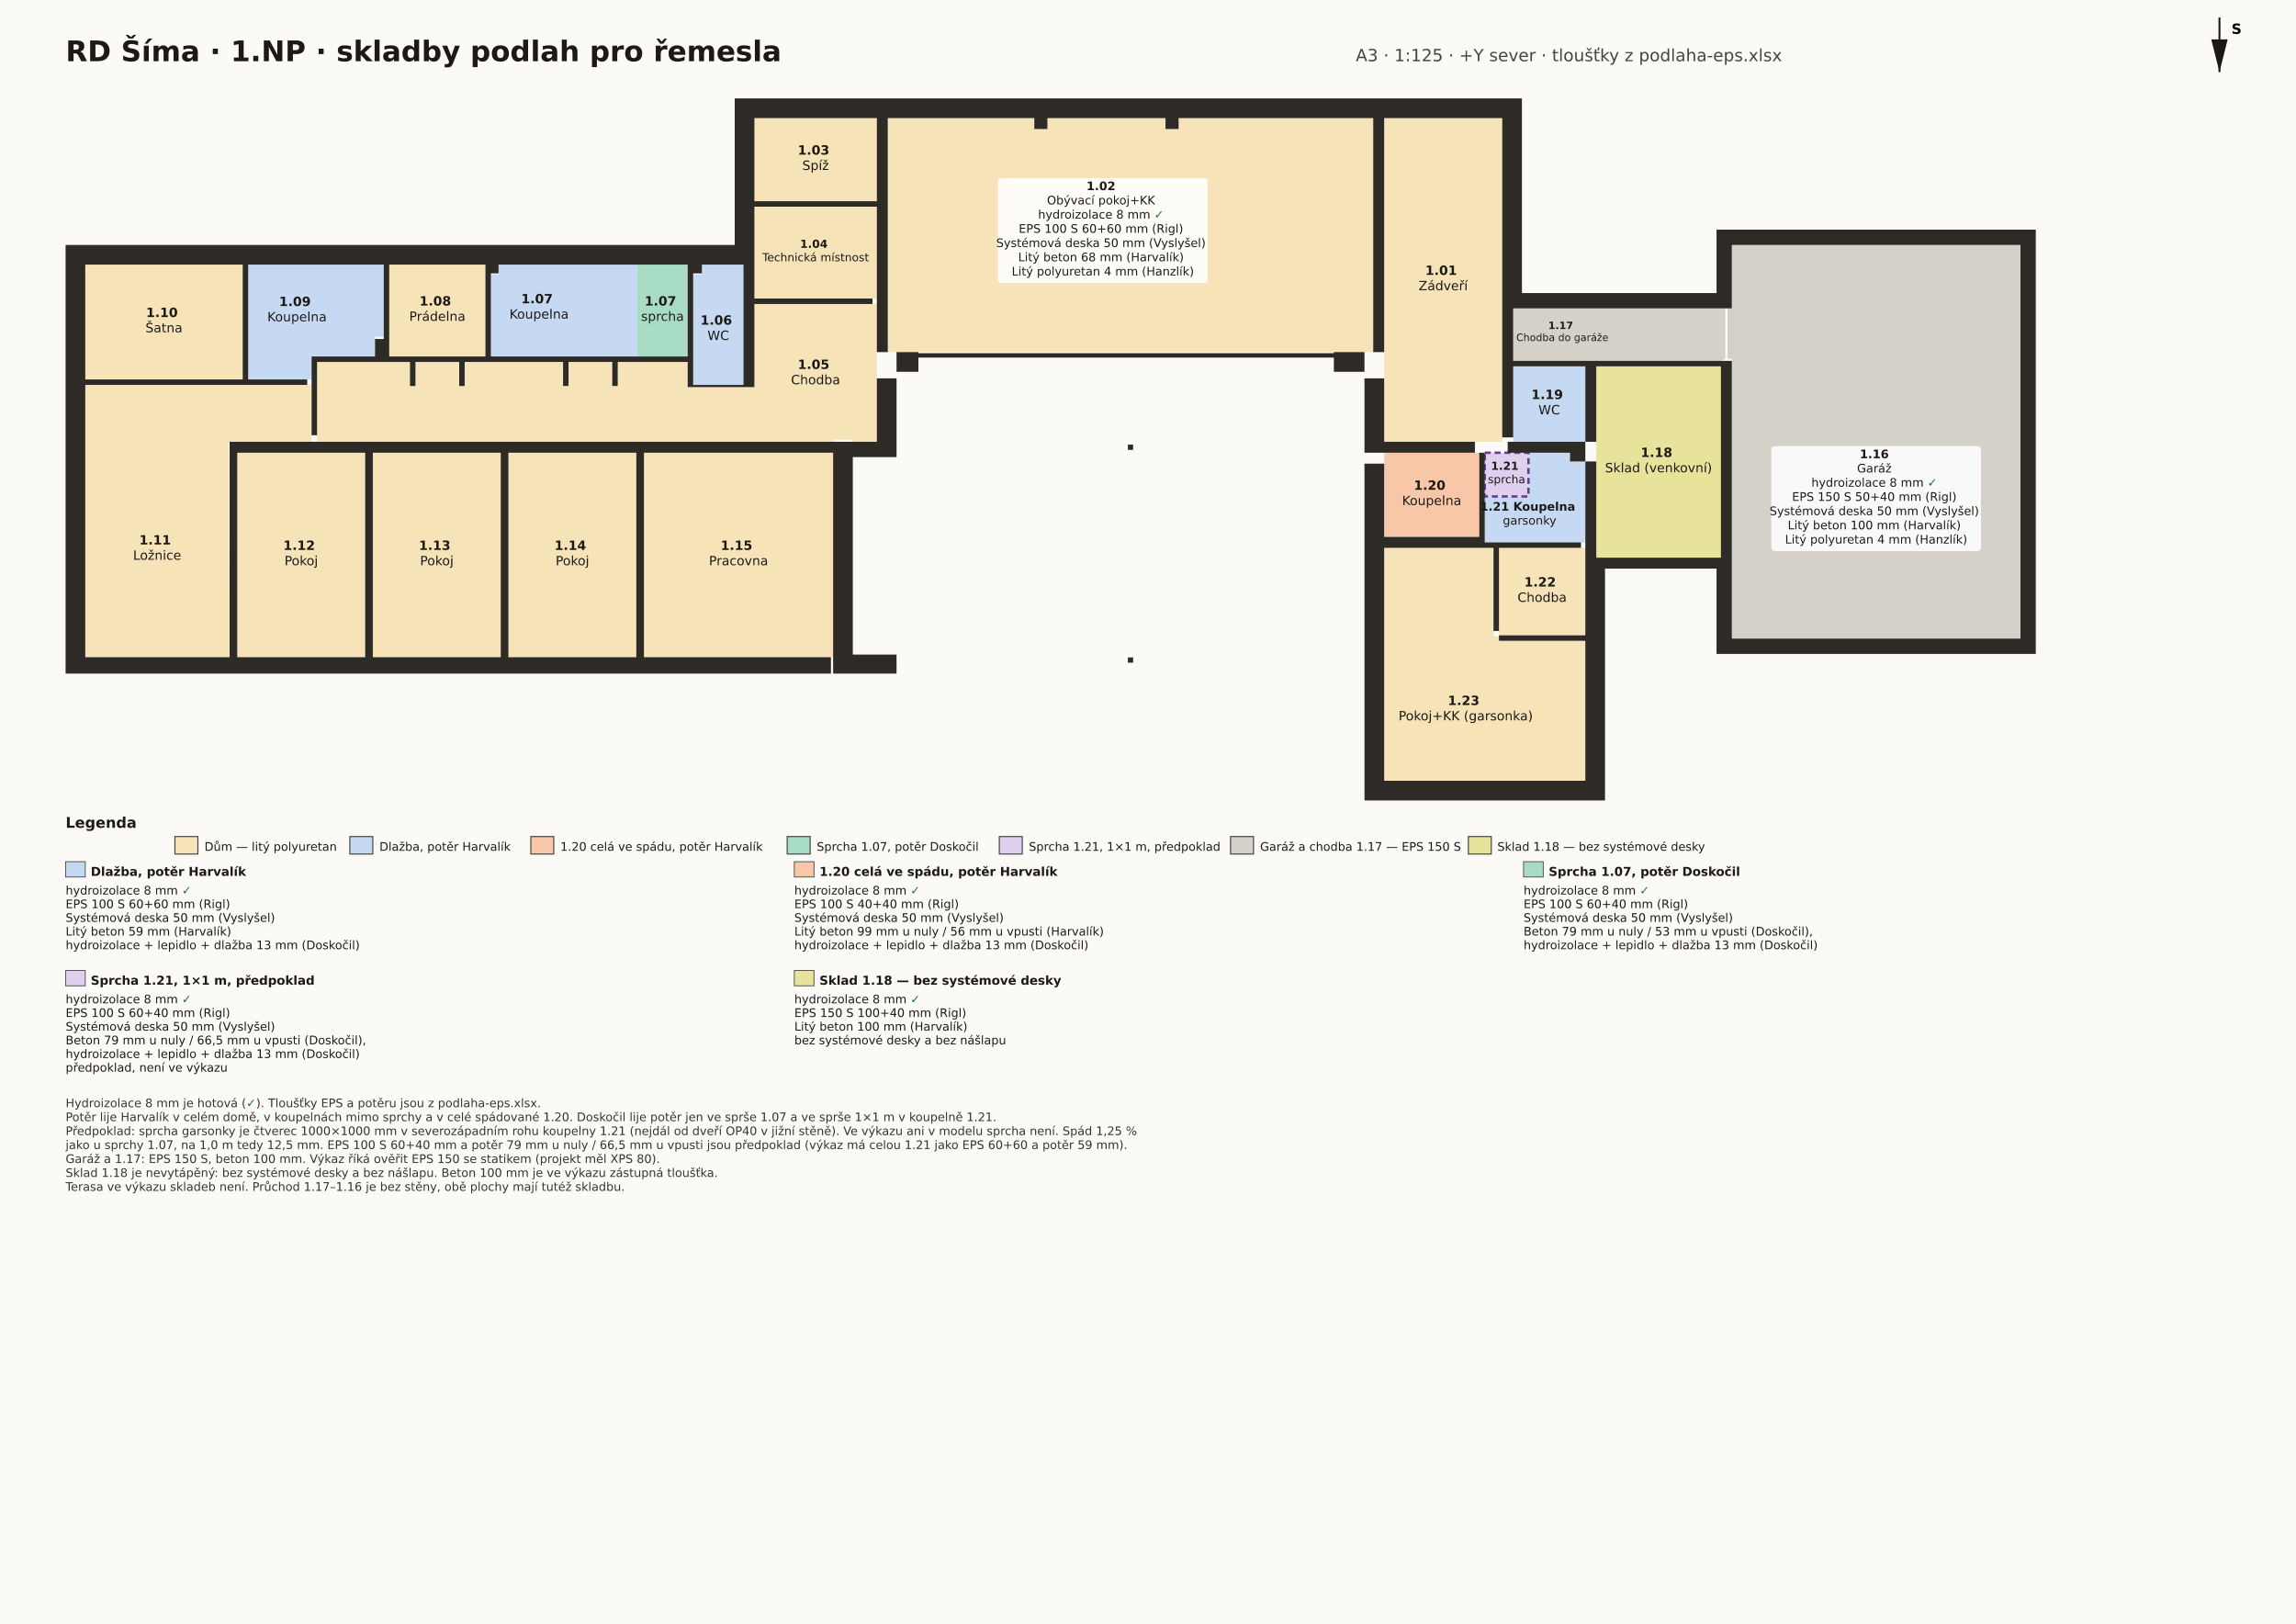
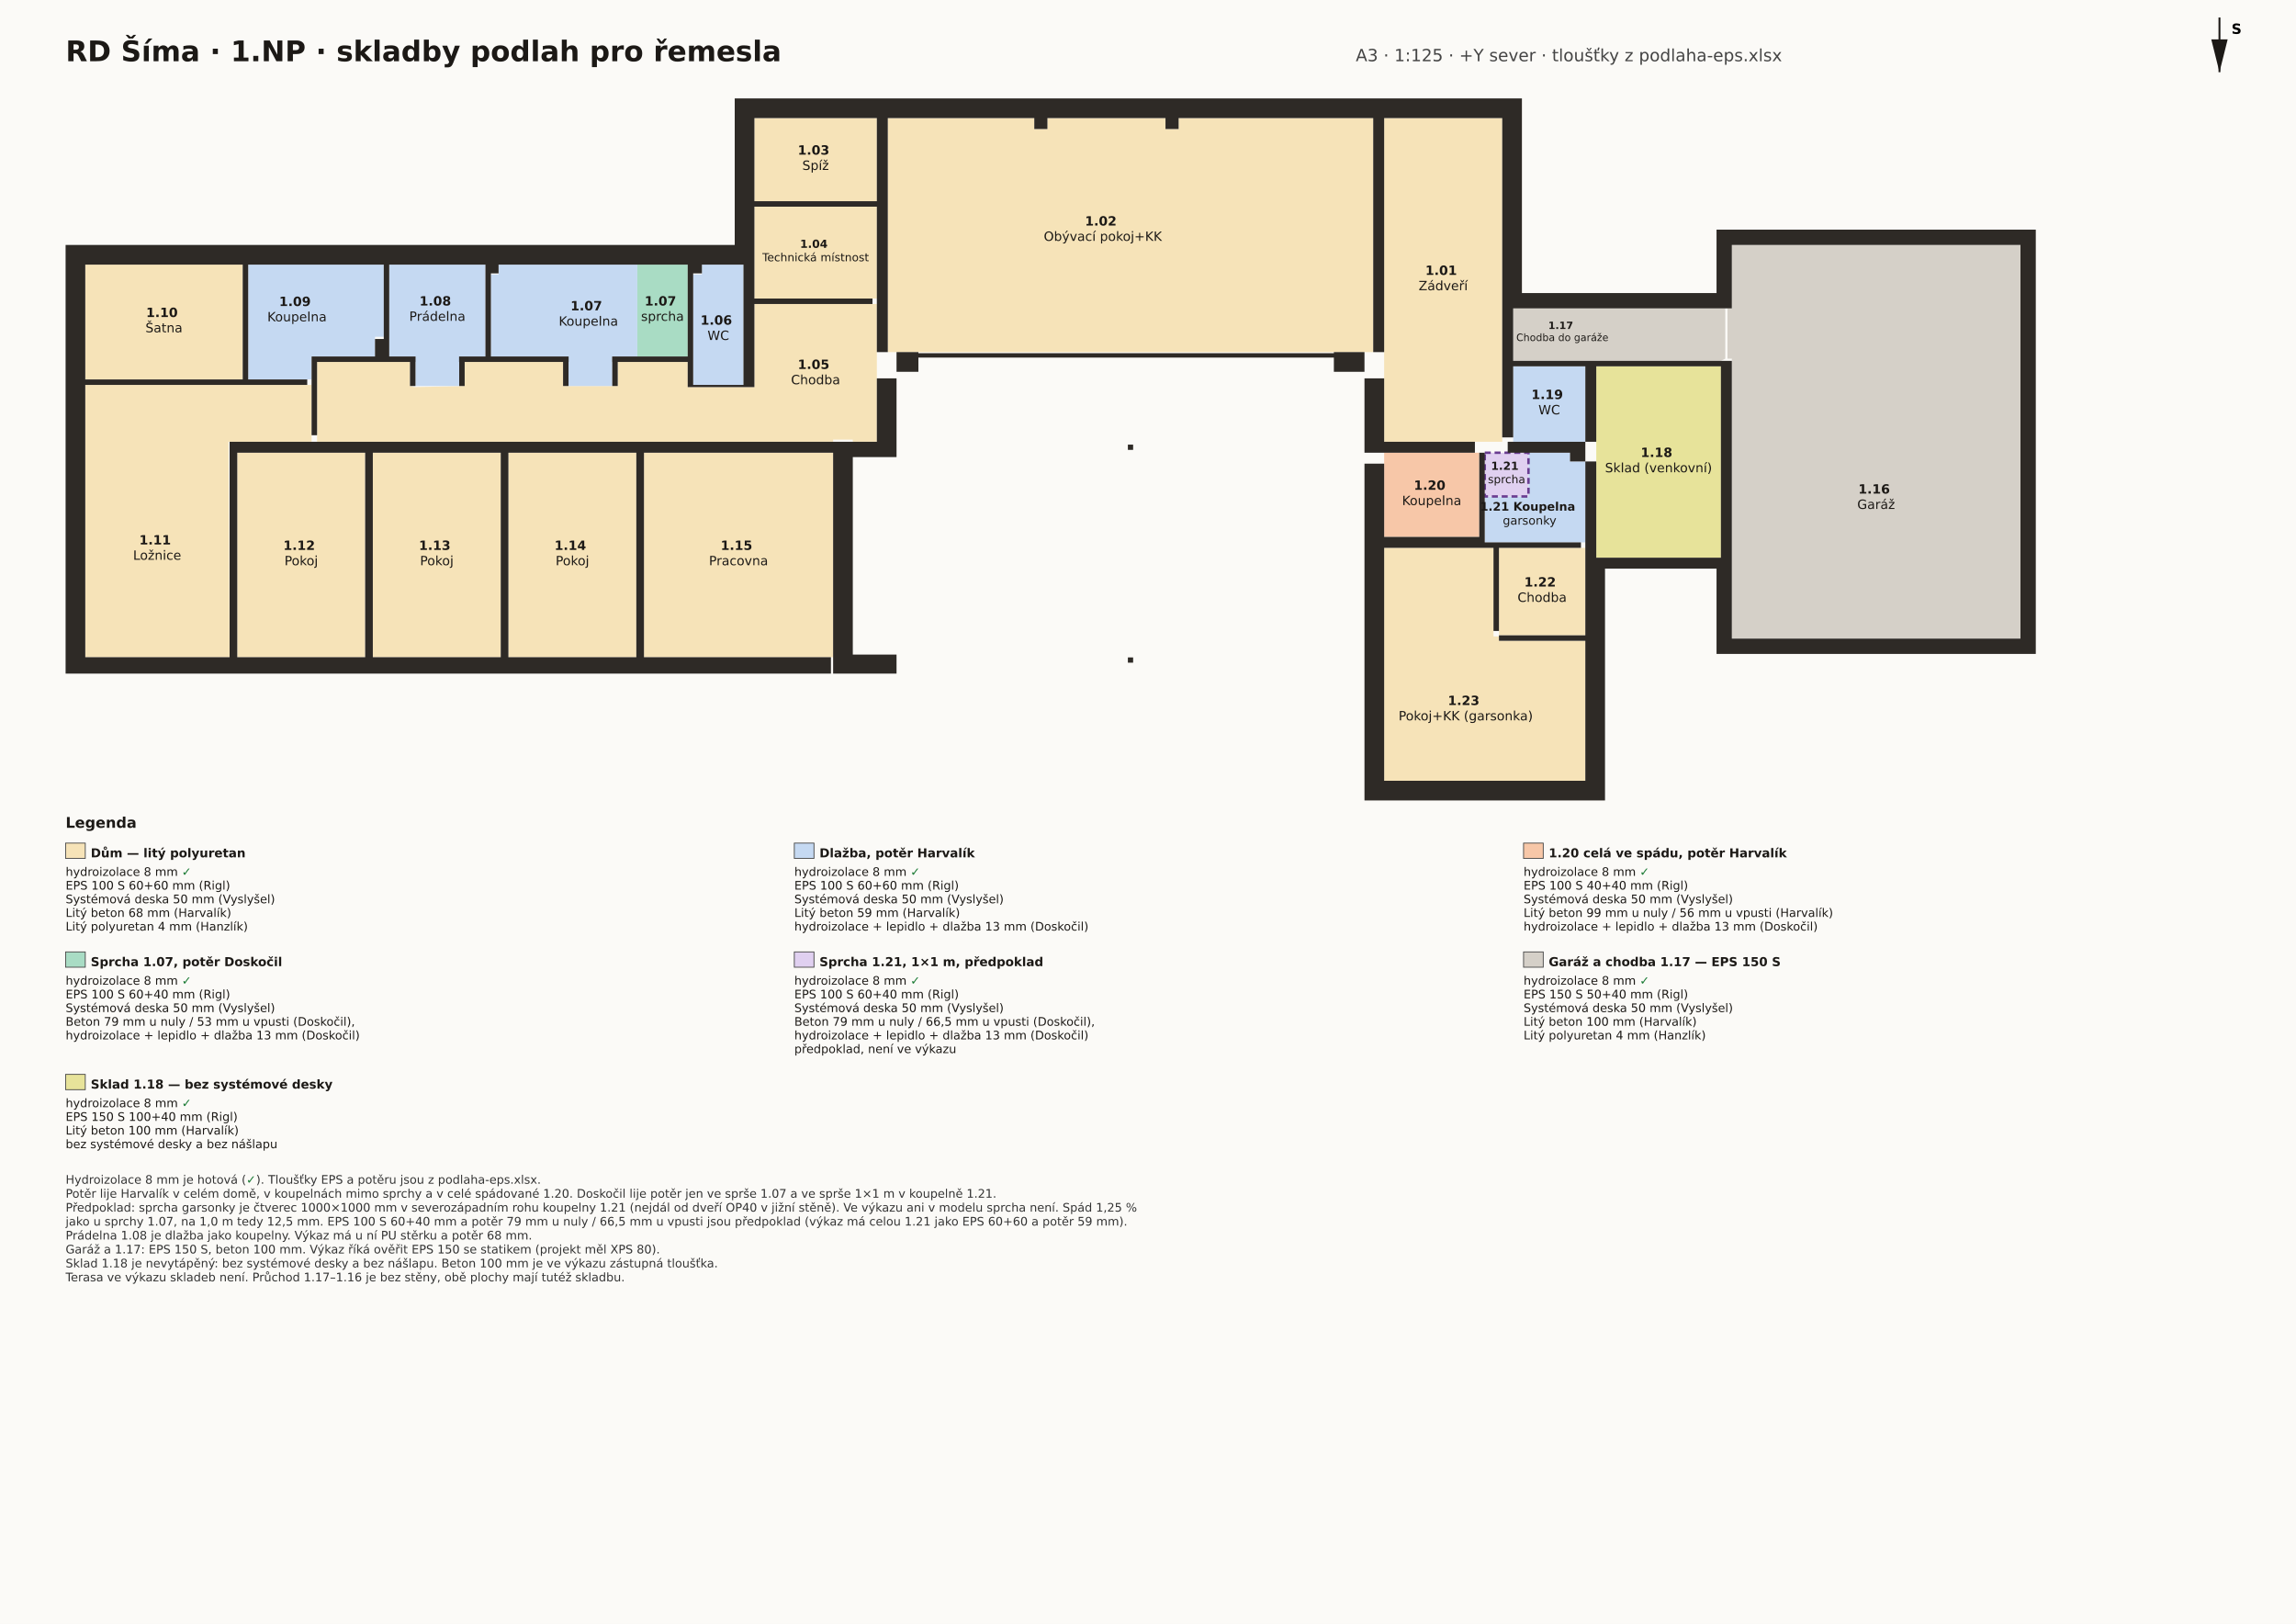
<svg xmlns="http://www.w3.org/2000/svg" width="420.0mm" height="297.0mm" viewBox="0 0 420.0 297.0">
  <style>text { font-family: 'DejaVu Sans', sans-serif; }</style>
  <rect width="420.0" height="297.0" fill="#fbfaf7" />
  <text x="12" y="11.2" font-size="5.2" font-weight="700" fill="#1c1916">RD Šíma · 1.NP · skladby podlah pro řemesla</text>
  <text x="248" y="11.2" font-size="3.1" fill="#444">A3 · 1:125 · +Y sever · tloušťky z podlaha-eps.xlsx</text>
  <path d="M 253.20 80.80 L 253.20 21.60 L 274.80 21.60 L 274.80 80.80 L 253.20 80.80 Z" fill="#F6E3B8" />
  <path d="M 251.20 64.40 L 162.40 64.40 L 162.40 21.60 L 189.20 21.60 L 189.20 23.60 L 191.60 23.60 L 191.60 21.60 L 213.20 21.60 L 213.20 23.60 L 215.60 23.60 L 215.60 21.60 L 251.20 21.60 L 251.20 64.40 Z" fill="#F6E3B8" />
  <path d="M 138.00 36.80 L 138.00 21.60 L 160.40 21.60 L 160.40 36.80 L 138.00 36.80 Z" fill="#F6E3B8" />
  <path d="M 138.00 54.60 L 138.00 37.80 L 160.40 37.80 L 160.40 54.60 L 138.00 54.60 Z" fill="#F6E3B8" />
-   <path d="M 58.00 80.80 L 58.00 66.20 L 75.00 66.20 L 75.00 70.60 L 76.00 70.60 L 76.00 66.20 L 84.00 66.20 L 84.00 70.60 L 85.00 70.60 L 85.00 66.20 L 103.00 66.20 L 103.00 70.60 L 104.00 70.60 L 104.00 66.20 L 112.00 66.20 L 112.00 70.60 L 113.00 70.60 L 113.00 66.20 L 125.80 66.20 L 125.80 70.80 L 138.00 70.80 L 138.00 55.60 L 160.40 55.60 L 160.40 80.80 L 156.00 80.80 L 156.00 80.40 L 152.40 80.40 L 152.40 80.80 L 58.00 80.80 Z" fill="#F6E3B8" />
-   <path d="M 71.20 65.20 L 71.20 48.40 L 88.80 48.40 L 88.80 65.20 L 71.20 65.20 Z" fill="#F6E3B8" />
+   <path d="M 103.00 70.60 L 113.00 70.60 L 113.00 66.20 L 125.80 66.20 L 125.80 70.80 L 138.00 70.80 L 138.00 55.60 L 160.40 55.60 L 160.40 80.80 L 156.00 80.80 L 156.00 80.40 L 152.40 80.40 L 152.40 80.80 L 58.00 80.80 L 58.00 66.20 L 75.00 66.20 L 75.00 70.60 L 75.80 70.80 L 85.00 70.60 L 85.00 66.20 L 103.00 66.20 L 103.00 70.60 Z" fill="#F6E3B8" />
  <path d="M 15.60 69.40 L 15.60 48.40 L 44.40 48.40 L 44.40 69.40 L 15.60 69.40 Z" fill="#F6E3B8" />
  <path d="M 15.60 120.20 L 15.60 70.40 L 57.00 70.40 L 57.00 80.80 L 41.80 80.80 L 42.00 120.20 L 15.60 120.20 Z" fill="#F6E3B8" />
  <path d="M 43.40 120.20 L 43.40 82.80 L 66.80 82.80 L 66.80 120.20 L 43.40 120.20 Z" fill="#F6E3B8" />
  <path d="M 68.20 120.20 L 68.20 82.80 L 91.60 82.80 L 91.60 120.20 L 68.20 120.20 Z" fill="#F6E3B8" />
  <path d="M 93.00 120.20 L 93.00 82.80 L 116.40 82.80 L 116.40 120.20 L 93.00 120.20 Z" fill="#F6E3B8" />
  <path d="M 117.80 120.20 L 117.80 82.80 L 152.40 82.80 L 152.40 120.20 L 117.80 120.20 Z" fill="#F6E3B8" />
  <path d="M 274.20 116.20 L 274.20 100.20 L 290.00 100.20 L 290.00 116.20 L 274.20 116.20 Z" fill="#F6E3B8" />
  <path d="M 253.20 142.80 L 253.20 100.20 L 273.20 100.20 L 273.20 116.40 L 274.20 116.40 L 274.20 117.20 L 290.00 117.20 L 290.00 142.80 L 253.20 142.80 Z" fill="#F6E3B8" />
  <path d="M 126.80 70.40 L 126.80 50.20 L 128.40 50.20 L 128.40 48.40 L 136.00 48.40 L 136.00 70.40 L 126.80 70.40 Z" fill="#C5D9F2" />
-   <path d="M 89.80 50.20 L 91.20 50.20 L 91.20 48.40 L 116.58 48.40 L 116.58 65.20 L 89.80 65.20 L 89.80 50.20 Z" fill="#C5D9F2" />
+   <path d="M 89.80 50.20 L 91.20 50.20 L 91.20 48.40 L 116.58 48.40 L 116.58 65.20 L 112.00 65.20 L 112.00 70.60 L 104.00 70.60 L 104.00 65.20 L 89.80 65.20 L 89.80 50.20 Z" fill="#C5D9F2" />
+   <path d="M 71.20 65.20 L 71.20 48.40 L 88.80 48.40 L 88.80 65.20 L 84.00 65.20 L 84.00 70.60 L 76.00 70.60 L 76.00 65.20 L 71.20 65.20 Z" fill="#C5D9F2" />
  <path d="M 45.40 69.40 L 45.40 48.40 L 70.20 48.40 L 70.20 61.60 L 68.60 61.60 L 68.60 65.20 L 57.00 65.20 L 57.00 69.40 L 45.40 69.40 Z" fill="#C5D9F2" />
  <path d="M 276.80 80.80 L 276.80 67.00 L 290.00 67.00 L 290.00 80.80 L 276.80 80.80 Z" fill="#C5D9F2" />
  <path d="M 271.60 90.80 L 279.60 90.80 L 279.60 82.80 L 287.20 82.80 L 287.20 84.40 L 290.00 84.40 L 290.00 99.20 L 271.60 99.20 L 271.60 90.80 Z" fill="#C5D9F2" />
  <path d="M 253.20 98.20 L 253.20 82.80 L 270.60 82.80 L 270.60 98.20 L 253.20 98.20 Z" fill="#F7C7A8" />
  <path d="M 125.80 48.40 L 125.80 65.20 L 116.58 65.20 L 116.58 48.40 L 125.80 48.40 Z" fill="#A9DCC4" />
  <path d="M 316.80 116.80 L 316.80 65.60 L 316.00 65.60 L 316.00 56.40 L 316.80 56.40 L 316.80 44.80 L 369.60 44.80 L 369.60 116.80 L 316.80 116.80 Z" fill="#D5D0C8" />
  <path d="M 276.80 66.00 L 276.80 56.40 L 315.60 56.40 L 315.60 65.60 L 314.80 66.00 L 276.80 66.00 Z" fill="#D5D0C8" />
  <path d="M 292.00 102.00 L 292.00 67.00 L 314.80 67.00 L 314.80 102.00 L 292.00 102.00 Z" fill="#E7E39A" />
  <path d="M 271.60 82.80 L 279.60 82.80 L 279.60 90.80 L 271.60 90.80 L 271.60 82.80 Z" fill="#E0D0F0" stroke="#6a3d91" stroke-width="0.45" stroke-dasharray="1.1 0.7" />
-   <path d="M 156.00 80.80 L 160.40 80.80 L 160.40 69.20 L 164.00 69.20 L 164.00 83.60 L 160.40 83.60 L 156.00 83.60 L 156.00 119.72 L 164.00 119.72 L 164.00 123.20 L 156.00 123.20 L 152.40 123.20 L 152.40 82.80 L 117.80 82.80 L 117.80 120.20 L 152.00 120.20 L 152.00 123.20 L 15.60 123.20 L 12.00 123.20 L 12.00 48.40 L 12.00 44.80 L 134.40 44.80 L 134.40 21.60 L 134.40 18.00 L 278.40 18.00 L 278.40 21.60 L 278.40 53.60 L 314.00 53.60 L 314.00 44.80 L 314.00 42.00 L 369.60 42.00 L 372.40 42.00 L 372.40 91.20 L 372.40 94.80 L 372.40 119.60 L 369.60 119.60 L 314.00 119.60 L 314.00 116.80 L 314.00 104.00 L 293.60 104.00 L 293.60 146.40 L 290.00 146.40 L 253.20 146.40 L 249.60 146.40 L 249.60 84.80 L 253.20 84.80 L 253.20 98.20 L 270.60 98.20 L 270.60 82.80 L 271.60 82.80 L 271.60 98.20 L 271.60 99.20 L 289.20 99.20 L 289.20 100.20 L 274.20 100.20 L 274.20 115.40 L 273.20 115.40 L 273.20 100.20 L 271.60 100.20 L 253.20 100.20 L 253.20 142.80 L 290.00 142.80 L 290.00 117.20 L 274.20 117.20 L 274.20 116.20 L 290.00 116.20 L 290.00 102.00 L 290.00 84.40 L 292.00 84.40 L 292.00 102.00 L 293.60 102.00 L 314.00 102.00 L 314.80 102.00 L 314.80 67.00 L 292.00 67.00 L 292.00 80.80 L 290.00 80.80 L 290.00 67.00 L 276.80 67.00 L 276.80 80.00 L 274.80 80.00 L 274.80 56.40 L 274.80 21.60 L 253.20 21.60 L 253.20 64.40 L 251.20 64.40 L 251.20 21.60 L 215.60 21.60 L 215.60 23.60 L 213.20 23.60 L 213.20 21.60 L 191.60 21.60 L 191.60 23.60 L 189.20 23.60 L 189.20 21.60 L 162.40 21.60 L 162.40 64.40 L 160.40 64.40 L 160.40 37.80 L 138.00 37.80 L 138.00 44.80 L 138.00 48.40 L 138.00 54.60 L 159.60 54.60 L 159.60 55.60 L 138.00 55.60 L 138.00 70.40 L 138.00 70.60 L 138.00 70.80 L 125.80 70.80 L 125.80 70.60 L 125.80 70.40 L 125.80 66.20 L 113.00 66.20 L 113.00 70.60 L 112.00 70.60 L 112.00 66.20 L 104.00 66.20 L 104.00 70.60 L 103.00 70.60 L 103.00 66.20 L 85.00 66.20 L 85.00 70.60 L 84.00 70.60 L 84.00 66.20 L 76.00 66.20 L 76.00 70.60 L 75.00 70.60 L 75.00 66.20 L 58.00 66.20 L 58.00 79.60 L 57.00 79.60 L 57.00 66.20 L 57.00 65.20 L 68.60 65.20 L 68.60 62.00 L 70.20 62.00 L 70.20 48.40 L 45.40 48.40 L 45.40 69.40 L 56.20 69.40 L 56.20 70.40 L 15.60 70.40 L 15.60 120.20 L 42.00 120.20 L 42.00 82.80 L 42.00 80.80 L 152.40 80.80 L 156.00 80.80 Z M 128.40 48.40 L 128.40 50.00 L 126.80 50.00 L 126.80 70.40 L 136.00 70.40 L 136.00 48.40 L 128.40 48.40 Z M 44.40 69.40 L 44.40 48.40 L 15.60 48.40 L 15.60 69.40 L 44.40 69.40 Z M 43.40 82.80 L 43.40 120.20 L 66.80 120.20 L 66.80 82.80 L 43.40 82.80 Z M 68.20 82.80 L 68.20 120.20 L 91.60 120.20 L 91.60 82.80 L 68.20 82.80 Z M 93.00 120.20 L 116.40 120.20 L 116.40 82.80 L 93.00 82.80 L 93.00 120.20 Z M 88.80 65.20 L 88.80 50.00 L 88.80 48.40 L 71.20 48.40 L 71.20 62.00 L 71.20 65.20 L 88.80 65.20 Z M 125.80 50.00 L 125.80 48.40 L 91.20 48.40 L 91.20 50.00 L 89.80 50.00 L 89.80 65.20 L 125.80 65.20 L 125.80 50.00 Z M 138.00 36.80 L 160.40 36.80 L 160.40 21.60 L 138.00 21.60 L 138.00 36.80 Z M 369.60 94.80 L 369.60 91.20 L 369.60 44.80 L 316.80 44.80 L 316.80 53.60 L 316.80 56.40 L 278.40 56.40 L 276.80 56.40 L 276.80 66.00 L 314.80 66.00 L 316.80 66.00 L 316.80 102.00 L 316.80 116.80 L 369.60 116.80 L 369.60 94.80 Z M 207.28 120.24 L 207.28 121.20 L 206.32 121.20 L 206.32 120.24 L 207.28 120.24 Z M 269.80 80.80 L 269.80 82.80 L 253.20 82.80 L 249.60 82.80 L 249.60 69.20 L 253.20 69.20 L 253.20 80.80 L 269.80 80.80 Z M 207.28 82.28 L 206.32 82.28 L 206.32 81.32 L 207.28 81.32 L 207.28 82.28 Z M 249.60 64.40 L 249.60 68.00 L 244.00 68.00 L 244.00 65.40 L 168.00 65.40 L 168.00 68.00 L 164.00 68.00 L 164.00 64.40 L 168.00 64.40 L 168.00 64.60 L 244.00 64.60 L 244.00 64.40 L 249.60 64.40 Z M 275.80 82.80 L 275.80 80.80 L 287.20 80.80 L 290.00 80.80 L 290.00 84.40 L 287.20 84.40 L 287.20 82.80 L 275.80 82.80 Z" fill="#2e2a26" />
+   <path d="M 160.40 80.80 L 160.40 69.20 L 164.00 69.20 L 164.00 83.60 L 160.40 83.60 L 156.00 83.60 L 156.00 119.72 L 164.00 119.72 L 164.00 123.20 L 156.00 123.20 L 152.40 123.20 L 152.40 82.80 L 117.80 82.80 L 117.80 120.20 L 152.00 120.20 L 152.00 123.20 L 15.60 123.20 L 12.00 123.20 L 12.00 48.40 L 12.00 44.80 L 134.40 44.80 L 134.40 21.60 L 134.40 18.00 L 278.40 18.00 L 278.40 21.60 L 278.40 53.60 L 314.00 53.60 L 314.00 44.80 L 314.00 42.00 L 369.60 42.00 L 372.40 42.00 L 372.40 91.20 L 372.40 94.80 L 372.40 119.60 L 369.60 119.60 L 314.00 119.60 L 314.00 116.80 L 314.00 104.00 L 293.60 104.00 L 293.60 146.40 L 290.00 146.40 L 253.20 146.40 L 249.60 146.40 L 249.60 84.80 L 253.20 84.80 L 253.20 98.20 L 270.60 98.20 L 270.60 82.80 L 271.60 82.80 L 271.60 98.20 L 271.60 99.20 L 289.20 99.20 L 289.20 100.20 L 274.20 100.20 L 274.20 115.40 L 273.20 115.40 L 273.20 100.20 L 271.60 100.20 L 253.20 100.20 L 253.20 142.80 L 290.00 142.80 L 290.00 117.20 L 274.20 117.20 L 274.20 116.20 L 290.00 116.20 L 290.00 102.00 L 290.00 84.40 L 292.00 84.40 L 292.00 102.00 L 293.60 102.00 L 314.00 102.00 L 314.80 102.00 L 314.80 67.00 L 292.00 67.00 L 292.00 80.80 L 290.00 80.80 L 290.00 67.00 L 276.80 67.00 L 276.80 80.00 L 274.80 80.00 L 274.80 56.40 L 274.80 21.60 L 253.20 21.60 L 253.20 64.40 L 251.20 64.40 L 251.20 21.60 L 215.60 21.60 L 215.60 23.60 L 213.20 23.60 L 213.20 21.60 L 191.60 21.60 L 191.60 23.60 L 189.20 23.60 L 189.20 21.60 L 162.40 21.60 L 162.40 64.40 L 160.40 64.40 L 160.40 37.80 L 138.00 37.80 L 138.00 44.80 L 138.00 48.40 L 138.00 54.60 L 159.60 54.60 L 159.60 55.60 L 138.00 55.60 L 138.00 70.40 L 138.00 70.60 L 138.00 70.80 L 125.80 70.80 L 125.80 70.60 L 125.80 70.40 L 125.80 66.20 L 113.00 66.20 L 113.00 70.60 L 112.00 70.60 L 112.00 66.20 L 111.98 66.20 L 111.98 65.20 L 125.80 65.20 L 125.80 50.00 L 125.80 48.40 L 91.20 48.40 L 91.20 50.00 L 89.80 50.00 L 89.80 65.20 L 104.02 65.20 L 104.02 66.20 L 104.00 66.20 L 104.00 70.60 L 103.00 70.60 L 103.00 66.20 L 85.00 66.20 L 85.00 70.60 L 84.00 70.60 L 84.00 66.20 L 83.98 66.20 L 83.98 65.20 L 88.80 65.20 L 88.80 50.00 L 88.80 48.40 L 71.20 48.40 L 71.20 62.00 L 71.20 65.20 L 76.02 65.20 L 76.02 66.20 L 76.00 66.20 L 76.00 70.60 L 75.00 70.60 L 75.00 66.20 L 58.00 66.20 L 58.00 79.60 L 57.00 79.60 L 57.00 66.20 L 57.00 65.20 L 68.60 65.20 L 68.60 62.00 L 70.20 62.00 L 70.20 48.40 L 45.40 48.40 L 45.40 69.40 L 56.20 69.40 L 56.20 70.40 L 15.60 70.40 L 15.60 120.20 L 42.00 120.20 L 42.00 82.80 L 42.00 80.80 L 152.40 80.80 L 156.00 80.80 L 160.40 80.80 Z M 128.40 50.00 L 126.80 50.00 L 126.80 70.40 L 136.00 70.40 L 136.00 48.40 L 128.40 48.40 L 128.40 50.00 Z M 44.40 48.40 L 15.60 48.40 L 15.60 69.40 L 44.40 69.40 L 44.40 48.40 Z M 43.40 120.20 L 66.80 120.20 L 66.80 82.80 L 43.40 82.80 L 43.40 120.20 Z M 68.20 120.20 L 91.60 120.20 L 91.60 82.80 L 68.20 82.80 L 68.20 120.20 Z M 116.40 120.20 L 116.40 82.80 L 93.00 82.80 L 93.00 120.20 L 116.40 120.20 Z M 160.40 36.80 L 160.40 21.60 L 138.00 21.60 L 138.00 36.80 L 160.40 36.80 Z M 369.60 91.20 L 369.60 44.80 L 316.80 44.80 L 316.80 53.60 L 316.80 56.40 L 278.40 56.40 L 276.80 56.40 L 276.80 66.00 L 314.80 66.00 L 316.80 66.00 L 316.80 102.00 L 316.80 116.80 L 369.60 116.80 L 369.60 94.80 L 369.60 91.20 Z M 207.28 121.20 L 206.32 121.20 L 206.32 120.24 L 207.28 120.24 L 207.28 121.20 Z M 269.80 82.80 L 253.20 82.80 L 249.60 82.80 L 249.60 69.20 L 253.20 69.20 L 253.20 80.80 L 269.80 80.80 L 269.80 82.80 Z M 206.32 82.28 L 206.32 81.32 L 207.28 81.32 L 207.28 82.28 L 206.32 82.28 Z M 249.60 68.00 L 244.00 68.00 L 244.00 65.40 L 168.00 65.40 L 168.00 68.00 L 164.00 68.00 L 164.00 64.40 L 168.00 64.40 L 168.00 64.60 L 244.00 64.60 L 244.00 64.40 L 249.60 64.40 L 249.60 68.00 Z M 275.80 80.80 L 287.20 80.80 L 290.00 80.80 L 290.00 84.40 L 287.20 84.40 L 287.20 82.80 L 275.80 82.80 L 275.80 80.80 Z" fill="#2e2a26" />
  <polygon points="406.0,13.2 404.5,7.2 407.5,7.2" fill="#1c1916" />
  <line x1="406.0" y1="13.2" x2="406.0" y2="3.2" stroke="#1c1916" stroke-width="0.35" />
  <text x="408.2" y="6.2" font-size="2.6" font-weight="700">S</text>
  <text x="264.00" y="50.28" font-size="2.35" font-weight="400" text-anchor="middle" fill="#1c1916">
    <tspan x="264.00" dy="0" font-weight="700">1.01</tspan>
    <tspan x="264.00" dy="2.8">Zádveří</tspan>
  </text>
-   <rect x="182.56" y="32.57" width="38.35" height="19.20" rx="0.6" fill="#ffffff" fill-opacity="0.88" />
-   <text x="201.74" y="34.78" font-size="2.15" font-weight="400" text-anchor="middle" fill="#1c1916">
+   <text x="201.74" y="41.25" font-size="2.35" font-weight="400" text-anchor="middle" fill="#1c1916">
    <tspan x="201.74" dy="0" font-weight="700">1.02</tspan>
-     <tspan x="201.74" dy="2.6">Obývací pokoj+KK</tspan>
-     <tspan x="201.74" dy="2.6">hydroizolace 8 mm <tspan fill="#1a7a34" font-weight="700">✓</tspan>
-     </tspan>
-     <tspan x="201.74" dy="2.6">EPS 100 S 60+60 mm (Rigl)</tspan>
-     <tspan x="201.74" dy="2.6">Systémová deska 50 mm (Vyslyšel)</tspan>
-     <tspan x="201.74" dy="2.6">Litý beton 68 mm (Harvalík)</tspan>
-     <tspan x="201.74" dy="2.6">Litý polyuretan 4 mm (Hanzlík)</tspan>
+     <tspan x="201.74" dy="2.8">Obývací pokoj+KK</tspan>
  </text>
  <text x="149.20" y="28.28" font-size="2.35" font-weight="400" text-anchor="middle" fill="#1c1916">
    <tspan x="149.20" dy="0" font-weight="700">1.03</tspan>
    <tspan x="149.20" dy="2.8">Spíž</tspan>
  </text>
  <text x="149.20" y="45.33" font-size="2.05" font-weight="400" text-anchor="middle" fill="#1c1916">
    <tspan x="149.20" dy="0" font-weight="700">1.04</tspan>
    <tspan x="149.20" dy="2.45">Technická místnost</tspan>
  </text>
  <text x="149.20" y="67.48" font-size="2.35" font-weight="400" text-anchor="middle" fill="#1c1916">
    <tspan x="149.20" dy="0" font-weight="700">1.05</tspan>
    <tspan x="149.20" dy="2.8">Chodba</tspan>
  </text>
  <text x="131.40" y="59.38" font-size="2.35" font-weight="400" text-anchor="middle" fill="#1c1916">
    <tspan x="131.40" dy="0" font-weight="700">1.06</tspan>
    <tspan x="131.40" dy="2.8">WC</tspan>
  </text>
-   <text x="98.61" y="55.47" font-size="2.35" font-weight="400" text-anchor="middle" fill="#1c1916">
-     <tspan x="98.61" dy="0" font-weight="700">1.07</tspan>
-     <tspan x="98.61" dy="2.8">Koupelna</tspan>
+   <text x="107.64" y="56.76" font-size="2.35" font-weight="400" text-anchor="middle" fill="#1c1916">
+     <tspan x="107.64" dy="0" font-weight="700">1.07</tspan>
+     <tspan x="107.64" dy="2.8">Koupelna</tspan>
  </text>
  <text x="121.19" y="55.88" font-size="2.35" font-weight="400" text-anchor="middle" fill="#1c1916">
    <tspan x="121.19" dy="0" font-weight="700">1.07</tspan>
    <tspan x="121.19" dy="2.8">sprcha</tspan>
  </text>
  <text x="80.00" y="55.88" font-size="2.35" font-weight="400" text-anchor="middle" fill="#1c1916">
    <tspan x="80.00" dy="0" font-weight="700">1.08</tspan>
    <tspan x="80.00" dy="2.8">Prádelna</tspan>
  </text>
  <text x="54.33" y="55.97" font-size="2.35" font-weight="400" text-anchor="middle" fill="#1c1916">
    <tspan x="54.33" dy="0" font-weight="700">1.09</tspan>
    <tspan x="54.33" dy="2.8">Koupelna</tspan>
  </text>
  <text x="30.00" y="57.98" font-size="2.35" font-weight="400" text-anchor="middle" fill="#1c1916">
    <tspan x="30.00" dy="0" font-weight="700">1.10</tspan>
    <tspan x="30.00" dy="2.8">Šatna</tspan>
  </text>
  <text x="28.75" y="99.58" font-size="2.35" font-weight="400" text-anchor="middle" fill="#1c1916">
    <tspan x="28.75" dy="0" font-weight="700">1.11</tspan>
    <tspan x="28.75" dy="2.8">Ložnice</tspan>
  </text>
  <text x="55.10" y="100.58" font-size="2.35" font-weight="400" text-anchor="middle" fill="#1c1916">
    <tspan x="55.10" dy="0" font-weight="700">1.12</tspan>
    <tspan x="55.10" dy="2.8">Pokoj</tspan>
  </text>
  <text x="79.90" y="100.58" font-size="2.35" font-weight="400" text-anchor="middle" fill="#1c1916">
    <tspan x="79.90" dy="0" font-weight="700">1.13</tspan>
    <tspan x="79.90" dy="2.8">Pokoj</tspan>
  </text>
  <text x="104.70" y="100.58" font-size="2.35" font-weight="400" text-anchor="middle" fill="#1c1916">
    <tspan x="104.70" dy="0" font-weight="700">1.14</tspan>
    <tspan x="104.70" dy="2.8">Pokoj</tspan>
  </text>
  <text x="135.10" y="100.58" font-size="2.35" font-weight="400" text-anchor="middle" fill="#1c1916">
    <tspan x="135.10" dy="0" font-weight="700">1.15</tspan>
    <tspan x="135.10" dy="2.8">Pracovna</tspan>
  </text>
-   <rect x="324.02" y="81.60" width="38.35" height="19.20" rx="0.6" fill="#ffffff" fill-opacity="0.88" />
-   <text x="343.20" y="83.81" font-size="2.15" font-weight="400" text-anchor="middle" fill="#1c1916">
+   <text x="343.20" y="90.28" font-size="2.35" font-weight="400" text-anchor="middle" fill="#1c1916">
    <tspan x="343.20" dy="0" font-weight="700">1.16</tspan>
-     <tspan x="343.20" dy="2.6">Garáž</tspan>
-     <tspan x="343.20" dy="2.6">hydroizolace 8 mm <tspan fill="#1a7a34" font-weight="700">✓</tspan>
-     </tspan>
-     <tspan x="343.20" dy="2.6">EPS 150 S 50+40 mm (Rigl)</tspan>
-     <tspan x="343.20" dy="2.6">Systémová deska 50 mm (Vyslyšel)</tspan>
-     <tspan x="343.20" dy="2.6">Litý beton 100 mm (Harvalík)</tspan>
-     <tspan x="343.20" dy="2.6">Litý polyuretan 4 mm (Hanzlík)</tspan>
+     <tspan x="343.20" dy="2.8">Garáž</tspan>
  </text>
  <text x="285.80" y="60.17" font-size="1.85" font-weight="400" text-anchor="middle" fill="#1c1916">
    <tspan x="285.80" dy="0" font-weight="700">1.17</tspan>
    <tspan x="285.80" dy="2.2">Chodba do garáže</tspan>
  </text>
  <text x="283.40" y="72.98" font-size="2.35" font-weight="400" text-anchor="middle" fill="#1c1916">
    <tspan x="283.40" dy="0" font-weight="700">1.19</tspan>
    <tspan x="283.40" dy="2.8">WC</tspan>
  </text>
  <text x="261.90" y="89.58" font-size="2.35" font-weight="400" text-anchor="middle" fill="#1c1916">
    <tspan x="261.90" dy="0" font-weight="700">1.20</tspan>
    <tspan x="261.90" dy="2.8">Koupelna</tspan>
  </text>
  <text x="279.80" y="93.40" font-size="2.15" font-weight="400" text-anchor="middle" fill="#1c1916">
    <tspan x="279.80" dy="0" font-weight="700">1.21 Koupelna</tspan>
    <tspan x="279.80" dy="2.55">garsonky</tspan>
  </text>
  <text x="275.60" y="85.93" font-size="2.05" font-weight="400" text-anchor="middle" fill="#1c1916">
    <tspan x="275.60" dy="0" font-weight="700">1.21</tspan>
    <tspan x="275.60" dy="2.45">sprcha</tspan>
  </text>
  <text x="282.10" y="107.28" font-size="2.35" font-weight="400" text-anchor="middle" fill="#1c1916">
    <tspan x="282.10" dy="0" font-weight="700">1.22</tspan>
    <tspan x="282.10" dy="2.8">Chodba</tspan>
  </text>
  <text x="268.12" y="128.95" font-size="2.35" font-weight="400" text-anchor="middle" fill="#1c1916">
    <tspan x="268.12" dy="0" font-weight="700">1.23</tspan>
    <tspan x="268.12" dy="2.8">Pokoj+KK (garsonka)</tspan>
  </text>
  <text x="303.40" y="83.58" font-size="2.35" font-weight="400" text-anchor="middle" fill="#1c1916">
    <tspan x="303.40" dy="0" font-weight="700">1.18</tspan>
    <tspan x="303.40" dy="2.8">Sklad (venkovní)</tspan>
  </text>
  <text x="12" y="151.4" font-size="2.7" font-weight="700" fill="#1c1916">Legenda</text>
-   <rect x="32.0" y="153.0" width="4.2" height="3.2" fill="#F6E3B8" stroke="#444" stroke-width="0.2" />
-   <text x="37.4" y="155.6" font-size="2.15" fill="#1c1916">Dům — litý polyuretan</text>
-   <rect x="64.0" y="153.0" width="4.2" height="3.2" fill="#C5D9F2" stroke="#444" stroke-width="0.2" />
-   <text x="69.4" y="155.6" font-size="2.15" fill="#1c1916">Dlažba, potěr Harvalík</text>
-   <rect x="97.1" y="153.0" width="4.2" height="3.2" fill="#F7C7A8" stroke="#444" stroke-width="0.2" />
-   <text x="102.5" y="155.6" font-size="2.15" fill="#1c1916">1.20 celá ve spádu, potěr Harvalík</text>
-   <rect x="144.0" y="153.0" width="4.2" height="3.2" fill="#A9DCC4" stroke="#444" stroke-width="0.2" />
-   <text x="149.4" y="155.6" font-size="2.15" fill="#1c1916">Sprcha 1.07, potěr Doskočil</text>
-   <rect x="182.8" y="153.0" width="4.2" height="3.2" fill="#E0D0F0" stroke="#444" stroke-width="0.2" />
-   <text x="188.2" y="155.6" font-size="2.15" fill="#1c1916">Sprcha 1.21, 1×1 m, předpoklad</text>
-   <rect x="225.1" y="153.0" width="4.2" height="3.2" fill="#D5D0C8" stroke="#444" stroke-width="0.2" />
-   <text x="230.5" y="155.6" font-size="2.15" fill="#1c1916">Garáž a chodba 1.17 — EPS 150 S</text>
-   <rect x="268.6" y="153.0" width="4.2" height="3.2" fill="#E7E39A" stroke="#444" stroke-width="0.2" />
-   <text x="273.9" y="155.6" font-size="2.15" fill="#1c1916">Sklad 1.18 — bez systémové desky</text>
-   <rect x="12.0" y="157.6" width="3.6" height="2.8" fill="#C5D9F2" stroke="#444" stroke-width="0.15" />
-   <text x="16.6" y="160.2" font-size="2.25" font-weight="700" fill="#1c1916">Dlažba, potěr Harvalík</text>
-   <text x="12.0" y="163.60" font-size="2.15" fill="#1c1916">hydroizolace 8 mm <tspan fill="#1a7a34" font-weight="700">✓</tspan>
-   </text>
-   <text x="12.0" y="166.10" font-size="2.15" fill="#1c1916">EPS 100 S 60+60 mm (Rigl)</text>
-   <text x="12.0" y="168.60" font-size="2.15" fill="#1c1916">Systémová deska 50 mm (Vyslyšel)</text>
-   <text x="12.0" y="171.10" font-size="2.15" fill="#1c1916">Litý beton 59 mm (Harvalík)</text>
-   <text x="12.0" y="173.60" font-size="2.15" fill="#1c1916">hydroizolace + lepidlo + dlažba 13 mm (Doskočil)</text>
-   <rect x="145.3" y="157.6" width="3.6" height="2.8" fill="#F7C7A8" stroke="#444" stroke-width="0.15" />
-   <text x="149.9" y="160.2" font-size="2.25" font-weight="700" fill="#1c1916">1.20 celá ve spádu, potěr Harvalík</text>
-   <text x="145.3" y="163.60" font-size="2.15" fill="#1c1916">hydroizolace 8 mm <tspan fill="#1a7a34" font-weight="700">✓</tspan>
-   </text>
-   <text x="145.3" y="166.10" font-size="2.15" fill="#1c1916">EPS 100 S 40+40 mm (Rigl)</text>
-   <text x="145.3" y="168.60" font-size="2.15" fill="#1c1916">Systémová deska 50 mm (Vyslyšel)</text>
-   <text x="145.3" y="171.10" font-size="2.15" fill="#1c1916">Litý beton 99 mm u nuly / 56 mm u vpusti (Harvalík)</text>
-   <text x="145.3" y="173.60" font-size="2.15" fill="#1c1916">hydroizolace + lepidlo + dlažba 13 mm (Doskočil)</text>
-   <rect x="278.7" y="157.6" width="3.6" height="2.8" fill="#A9DCC4" stroke="#444" stroke-width="0.15" />
-   <text x="283.3" y="160.2" font-size="2.25" font-weight="700" fill="#1c1916">Sprcha 1.07, potěr Doskočil</text>
-   <text x="278.7" y="163.60" font-size="2.15" fill="#1c1916">hydroizolace 8 mm <tspan fill="#1a7a34" font-weight="700">✓</tspan>
-   </text>
-   <text x="278.7" y="166.10" font-size="2.15" fill="#1c1916">EPS 100 S 60+40 mm (Rigl)</text>
-   <text x="278.7" y="168.60" font-size="2.15" fill="#1c1916">Systémová deska 50 mm (Vyslyšel)</text>
-   <text x="278.7" y="171.10" font-size="2.15" fill="#1c1916">Beton 79 mm u nuly / 53 mm u vpusti (Doskočil),</text>
-   <text x="278.7" y="173.60" font-size="2.15" fill="#1c1916">hydroizolace + lepidlo + dlažba 13 mm (Doskočil)</text>
-   <rect x="12.0" y="177.5" width="3.6" height="2.8" fill="#E0D0F0" stroke="#444" stroke-width="0.15" />
-   <text x="16.6" y="180.1" font-size="2.25" font-weight="700" fill="#1c1916">Sprcha 1.21, 1×1 m, předpoklad</text>
-   <text x="12.0" y="183.50" font-size="2.15" fill="#1c1916">hydroizolace 8 mm <tspan fill="#1a7a34" font-weight="700">✓</tspan>
-   </text>
-   <text x="12.0" y="186.00" font-size="2.15" fill="#1c1916">EPS 100 S 60+40 mm (Rigl)</text>
-   <text x="12.0" y="188.50" font-size="2.15" fill="#1c1916">Systémová deska 50 mm (Vyslyšel)</text>
-   <text x="12.0" y="191.00" font-size="2.15" fill="#1c1916">Beton 79 mm u nuly / 66,5 mm u vpusti (Doskočil),</text>
-   <text x="12.0" y="193.50" font-size="2.15" fill="#1c1916">hydroizolace + lepidlo + dlažba 13 mm (Doskočil)</text>
-   <text x="12.0" y="196.00" font-size="2.15" fill="#1c1916">předpoklad, není ve výkazu</text>
-   <rect x="145.3" y="177.5" width="3.6" height="2.8" fill="#E7E39A" stroke="#444" stroke-width="0.15" />
-   <text x="149.9" y="180.1" font-size="2.25" font-weight="700" fill="#1c1916">Sklad 1.18 — bez systémové desky</text>
-   <text x="145.3" y="183.50" font-size="2.15" fill="#1c1916">hydroizolace 8 mm <tspan fill="#1a7a34" font-weight="700">✓</tspan>
-   </text>
-   <text x="145.3" y="186.00" font-size="2.15" fill="#1c1916">EPS 150 S 100+40 mm (Rigl)</text>
-   <text x="145.3" y="188.50" font-size="2.15" fill="#1c1916">Litý beton 100 mm (Harvalík)</text>
-   <text x="145.3" y="191.00" font-size="2.15" fill="#1c1916">bez systémové desky a bez nášlapu</text>
-   <text x="12" y="202.50" font-size="2.15" fill="#333">Hydroizolace 8 mm je hotová (<tspan fill="#1a7a34" font-weight="700">✓</tspan>). Tloušťky EPS a potěru jsou z podlaha-eps.xlsx.</text>
-   <text x="12" y="205.05" font-size="2.15" fill="#333">Potěr lije Harvalík v celém domě, v koupelnách mimo sprchy a v celé spádované 1.20. Doskočil lije potěr jen ve sprše 1.07 a ve sprše 1×1 m v koupelně 1.21.</text>
-   <text x="12" y="207.60" font-size="2.15" fill="#333">Předpoklad: sprcha garsonky je čtverec 1000×1000 mm v severozápadním rohu koupelny 1.21 (nejdál od dveří OP40 v jižní stěně). Ve výkazu ani v modelu sprcha není. Spád 1,25 %</text>
-   <text x="12" y="210.15" font-size="2.15" fill="#333">jako u sprchy 1.07, na 1,0 m tedy 12,5 mm. EPS 100 S 60+40 mm a potěr 79 mm u nuly / 66,5 mm u vpusti jsou předpoklad (výkaz má celou 1.21 jako EPS 60+60 a potěr 59 mm).</text>
-   <text x="12" y="212.70" font-size="2.15" fill="#333">Garáž a 1.17: EPS 150 S, beton 100 mm. Výkaz říká ověřit EPS 150 se statikem (projekt měl XPS 80).</text>
-   <text x="12" y="215.25" font-size="2.15" fill="#333">Sklad 1.18 je nevytápěný: bez systémové desky a bez nášlapu. Beton 100 mm je ve výkazu zástupná tloušťka.</text>
-   <text x="12" y="217.80" font-size="2.15" fill="#333">Terasa ve výkazu skladeb není. Průchod 1.17–1.16 je bez stěny, obě plochy mají tutéž skladbu.</text>
+   <rect x="12.0" y="154.2" width="3.6" height="2.8" fill="#F6E3B8" stroke="#444" stroke-width="0.15" />
+   <text x="16.6" y="156.8" font-size="2.25" font-weight="700" fill="#1c1916">Dům — litý polyuretan</text>
+   <text x="12.0" y="160.20" font-size="2.15" fill="#1c1916">hydroizolace 8 mm <tspan fill="#1a7a34" font-weight="700">✓</tspan>
+   </text>
+   <text x="12.0" y="162.70" font-size="2.15" fill="#1c1916">EPS 100 S 60+60 mm (Rigl)</text>
+   <text x="12.0" y="165.20" font-size="2.15" fill="#1c1916">Systémová deska 50 mm (Vyslyšel)</text>
+   <text x="12.0" y="167.70" font-size="2.15" fill="#1c1916">Litý beton 68 mm (Harvalík)</text>
+   <text x="12.0" y="170.20" font-size="2.15" fill="#1c1916">Litý polyuretan 4 mm (Hanzlík)</text>
+   <rect x="145.3" y="154.2" width="3.6" height="2.8" fill="#C5D9F2" stroke="#444" stroke-width="0.15" />
+   <text x="149.9" y="156.8" font-size="2.25" font-weight="700" fill="#1c1916">Dlažba, potěr Harvalík</text>
+   <text x="145.3" y="160.20" font-size="2.15" fill="#1c1916">hydroizolace 8 mm <tspan fill="#1a7a34" font-weight="700">✓</tspan>
+   </text>
+   <text x="145.3" y="162.70" font-size="2.15" fill="#1c1916">EPS 100 S 60+60 mm (Rigl)</text>
+   <text x="145.3" y="165.20" font-size="2.15" fill="#1c1916">Systémová deska 50 mm (Vyslyšel)</text>
+   <text x="145.3" y="167.70" font-size="2.15" fill="#1c1916">Litý beton 59 mm (Harvalík)</text>
+   <text x="145.3" y="170.20" font-size="2.15" fill="#1c1916">hydroizolace + lepidlo + dlažba 13 mm (Doskočil)</text>
+   <rect x="278.7" y="154.2" width="3.6" height="2.8" fill="#F7C7A8" stroke="#444" stroke-width="0.15" />
+   <text x="283.3" y="156.8" font-size="2.25" font-weight="700" fill="#1c1916">1.20 celá ve spádu, potěr Harvalík</text>
+   <text x="278.7" y="160.20" font-size="2.15" fill="#1c1916">hydroizolace 8 mm <tspan fill="#1a7a34" font-weight="700">✓</tspan>
+   </text>
+   <text x="278.7" y="162.70" font-size="2.15" fill="#1c1916">EPS 100 S 40+40 mm (Rigl)</text>
+   <text x="278.7" y="165.20" font-size="2.15" fill="#1c1916">Systémová deska 50 mm (Vyslyšel)</text>
+   <text x="278.7" y="167.70" font-size="2.15" fill="#1c1916">Litý beton 99 mm u nuly / 56 mm u vpusti (Harvalík)</text>
+   <text x="278.7" y="170.20" font-size="2.15" fill="#1c1916">hydroizolace + lepidlo + dlažba 13 mm (Doskočil)</text>
+   <rect x="12.0" y="174.1" width="3.6" height="2.8" fill="#A9DCC4" stroke="#444" stroke-width="0.15" />
+   <text x="16.6" y="176.7" font-size="2.25" font-weight="700" fill="#1c1916">Sprcha 1.07, potěr Doskočil</text>
+   <text x="12.0" y="180.10" font-size="2.15" fill="#1c1916">hydroizolace 8 mm <tspan fill="#1a7a34" font-weight="700">✓</tspan>
+   </text>
+   <text x="12.0" y="182.60" font-size="2.15" fill="#1c1916">EPS 100 S 60+40 mm (Rigl)</text>
+   <text x="12.0" y="185.10" font-size="2.15" fill="#1c1916">Systémová deska 50 mm (Vyslyšel)</text>
+   <text x="12.0" y="187.60" font-size="2.15" fill="#1c1916">Beton 79 mm u nuly / 53 mm u vpusti (Doskočil),</text>
+   <text x="12.0" y="190.10" font-size="2.15" fill="#1c1916">hydroizolace + lepidlo + dlažba 13 mm (Doskočil)</text>
+   <rect x="145.3" y="174.1" width="3.6" height="2.8" fill="#E0D0F0" stroke="#444" stroke-width="0.15" />
+   <text x="149.9" y="176.7" font-size="2.25" font-weight="700" fill="#1c1916">Sprcha 1.21, 1×1 m, předpoklad</text>
+   <text x="145.3" y="180.10" font-size="2.15" fill="#1c1916">hydroizolace 8 mm <tspan fill="#1a7a34" font-weight="700">✓</tspan>
+   </text>
+   <text x="145.3" y="182.60" font-size="2.15" fill="#1c1916">EPS 100 S 60+40 mm (Rigl)</text>
+   <text x="145.3" y="185.10" font-size="2.15" fill="#1c1916">Systémová deska 50 mm (Vyslyšel)</text>
+   <text x="145.3" y="187.60" font-size="2.15" fill="#1c1916">Beton 79 mm u nuly / 66,5 mm u vpusti (Doskočil),</text>
+   <text x="145.3" y="190.10" font-size="2.15" fill="#1c1916">hydroizolace + lepidlo + dlažba 13 mm (Doskočil)</text>
+   <text x="145.3" y="192.60" font-size="2.15" fill="#1c1916">předpoklad, není ve výkazu</text>
+   <rect x="278.7" y="174.1" width="3.6" height="2.8" fill="#D5D0C8" stroke="#444" stroke-width="0.15" />
+   <text x="283.3" y="176.7" font-size="2.25" font-weight="700" fill="#1c1916">Garáž a chodba 1.17 — EPS 150 S</text>
+   <text x="278.7" y="180.10" font-size="2.15" fill="#1c1916">hydroizolace 8 mm <tspan fill="#1a7a34" font-weight="700">✓</tspan>
+   </text>
+   <text x="278.7" y="182.60" font-size="2.15" fill="#1c1916">EPS 150 S 50+40 mm (Rigl)</text>
+   <text x="278.7" y="185.10" font-size="2.15" fill="#1c1916">Systémová deska 50 mm (Vyslyšel)</text>
+   <text x="278.7" y="187.60" font-size="2.15" fill="#1c1916">Litý beton 100 mm (Harvalík)</text>
+   <text x="278.7" y="190.10" font-size="2.15" fill="#1c1916">Litý polyuretan 4 mm (Hanzlík)</text>
+   <rect x="12.0" y="196.5" width="3.6" height="2.8" fill="#E7E39A" stroke="#444" stroke-width="0.15" />
+   <text x="16.6" y="199.1" font-size="2.25" font-weight="700" fill="#1c1916">Sklad 1.18 — bez systémové desky</text>
+   <text x="12.0" y="202.50" font-size="2.15" fill="#1c1916">hydroizolace 8 mm <tspan fill="#1a7a34" font-weight="700">✓</tspan>
+   </text>
+   <text x="12.0" y="205.00" font-size="2.15" fill="#1c1916">EPS 150 S 100+40 mm (Rigl)</text>
+   <text x="12.0" y="207.50" font-size="2.15" fill="#1c1916">Litý beton 100 mm (Harvalík)</text>
+   <text x="12.0" y="210.00" font-size="2.15" fill="#1c1916">bez systémové desky a bez nášlapu</text>
+   <text x="12" y="216.50" font-size="2.15" fill="#333">Hydroizolace 8 mm je hotová (<tspan fill="#1a7a34" font-weight="700">✓</tspan>). Tloušťky EPS a potěru jsou z podlaha-eps.xlsx.</text>
+   <text x="12" y="219.05" font-size="2.15" fill="#333">Potěr lije Harvalík v celém domě, v koupelnách mimo sprchy a v celé spádované 1.20. Doskočil lije potěr jen ve sprše 1.07 a ve sprše 1×1 m v koupelně 1.21.</text>
+   <text x="12" y="221.60" font-size="2.15" fill="#333">Předpoklad: sprcha garsonky je čtverec 1000×1000 mm v severozápadním rohu koupelny 1.21 (nejdál od dveří OP40 v jižní stěně). Ve výkazu ani v modelu sprcha není. Spád 1,25 %</text>
+   <text x="12" y="224.15" font-size="2.15" fill="#333">jako u sprchy 1.07, na 1,0 m tedy 12,5 mm. EPS 100 S 60+40 mm a potěr 79 mm u nuly / 66,5 mm u vpusti jsou předpoklad (výkaz má celou 1.21 jako EPS 60+60 a potěr 59 mm).</text>
+   <text x="12" y="226.70" font-size="2.15" fill="#333">Prádelna 1.08 je dlažba jako koupelny. Výkaz má u ní PU stěrku a potěr 68 mm.</text>
+   <text x="12" y="229.25" font-size="2.15" fill="#333">Garáž a 1.17: EPS 150 S, beton 100 mm. Výkaz říká ověřit EPS 150 se statikem (projekt měl XPS 80).</text>
+   <text x="12" y="231.80" font-size="2.15" fill="#333">Sklad 1.18 je nevytápěný: bez systémové desky a bez nášlapu. Beton 100 mm je ve výkazu zástupná tloušťka.</text>
+   <text x="12" y="234.35" font-size="2.15" fill="#333">Terasa ve výkazu skladeb není. Průchod 1.17–1.16 je bez stěny, obě plochy mají tutéž skladbu.</text>
</svg>
